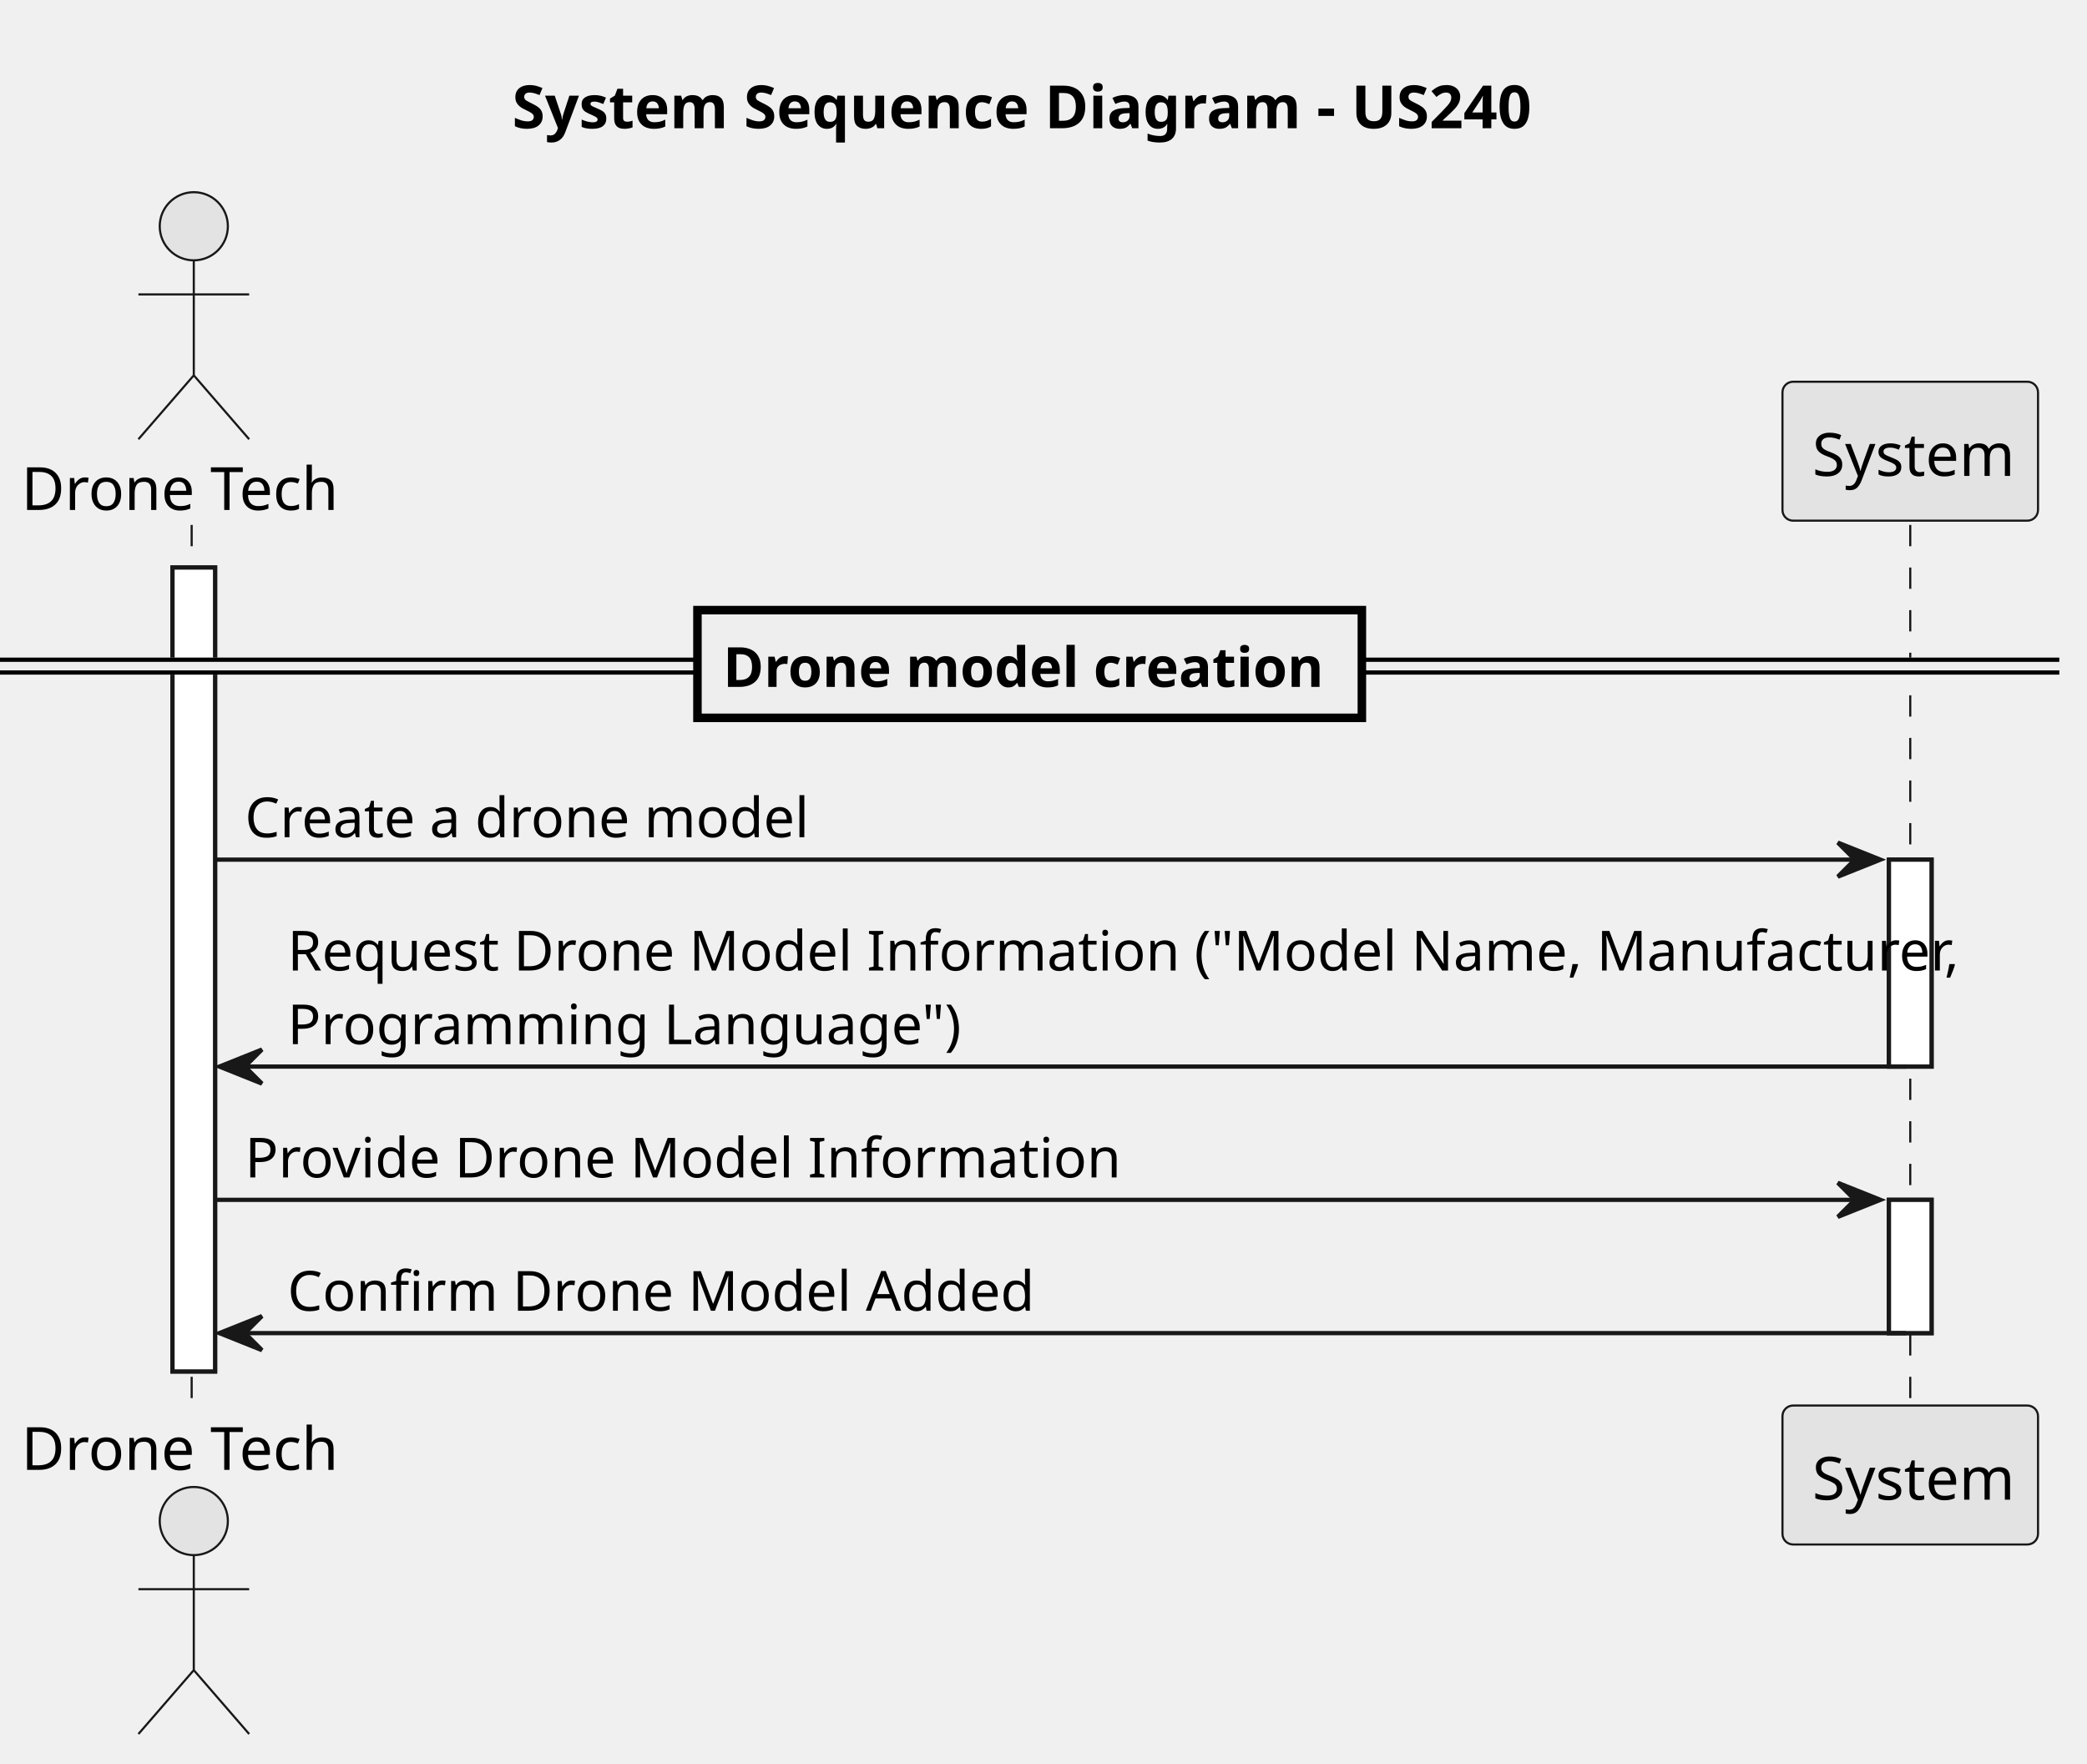
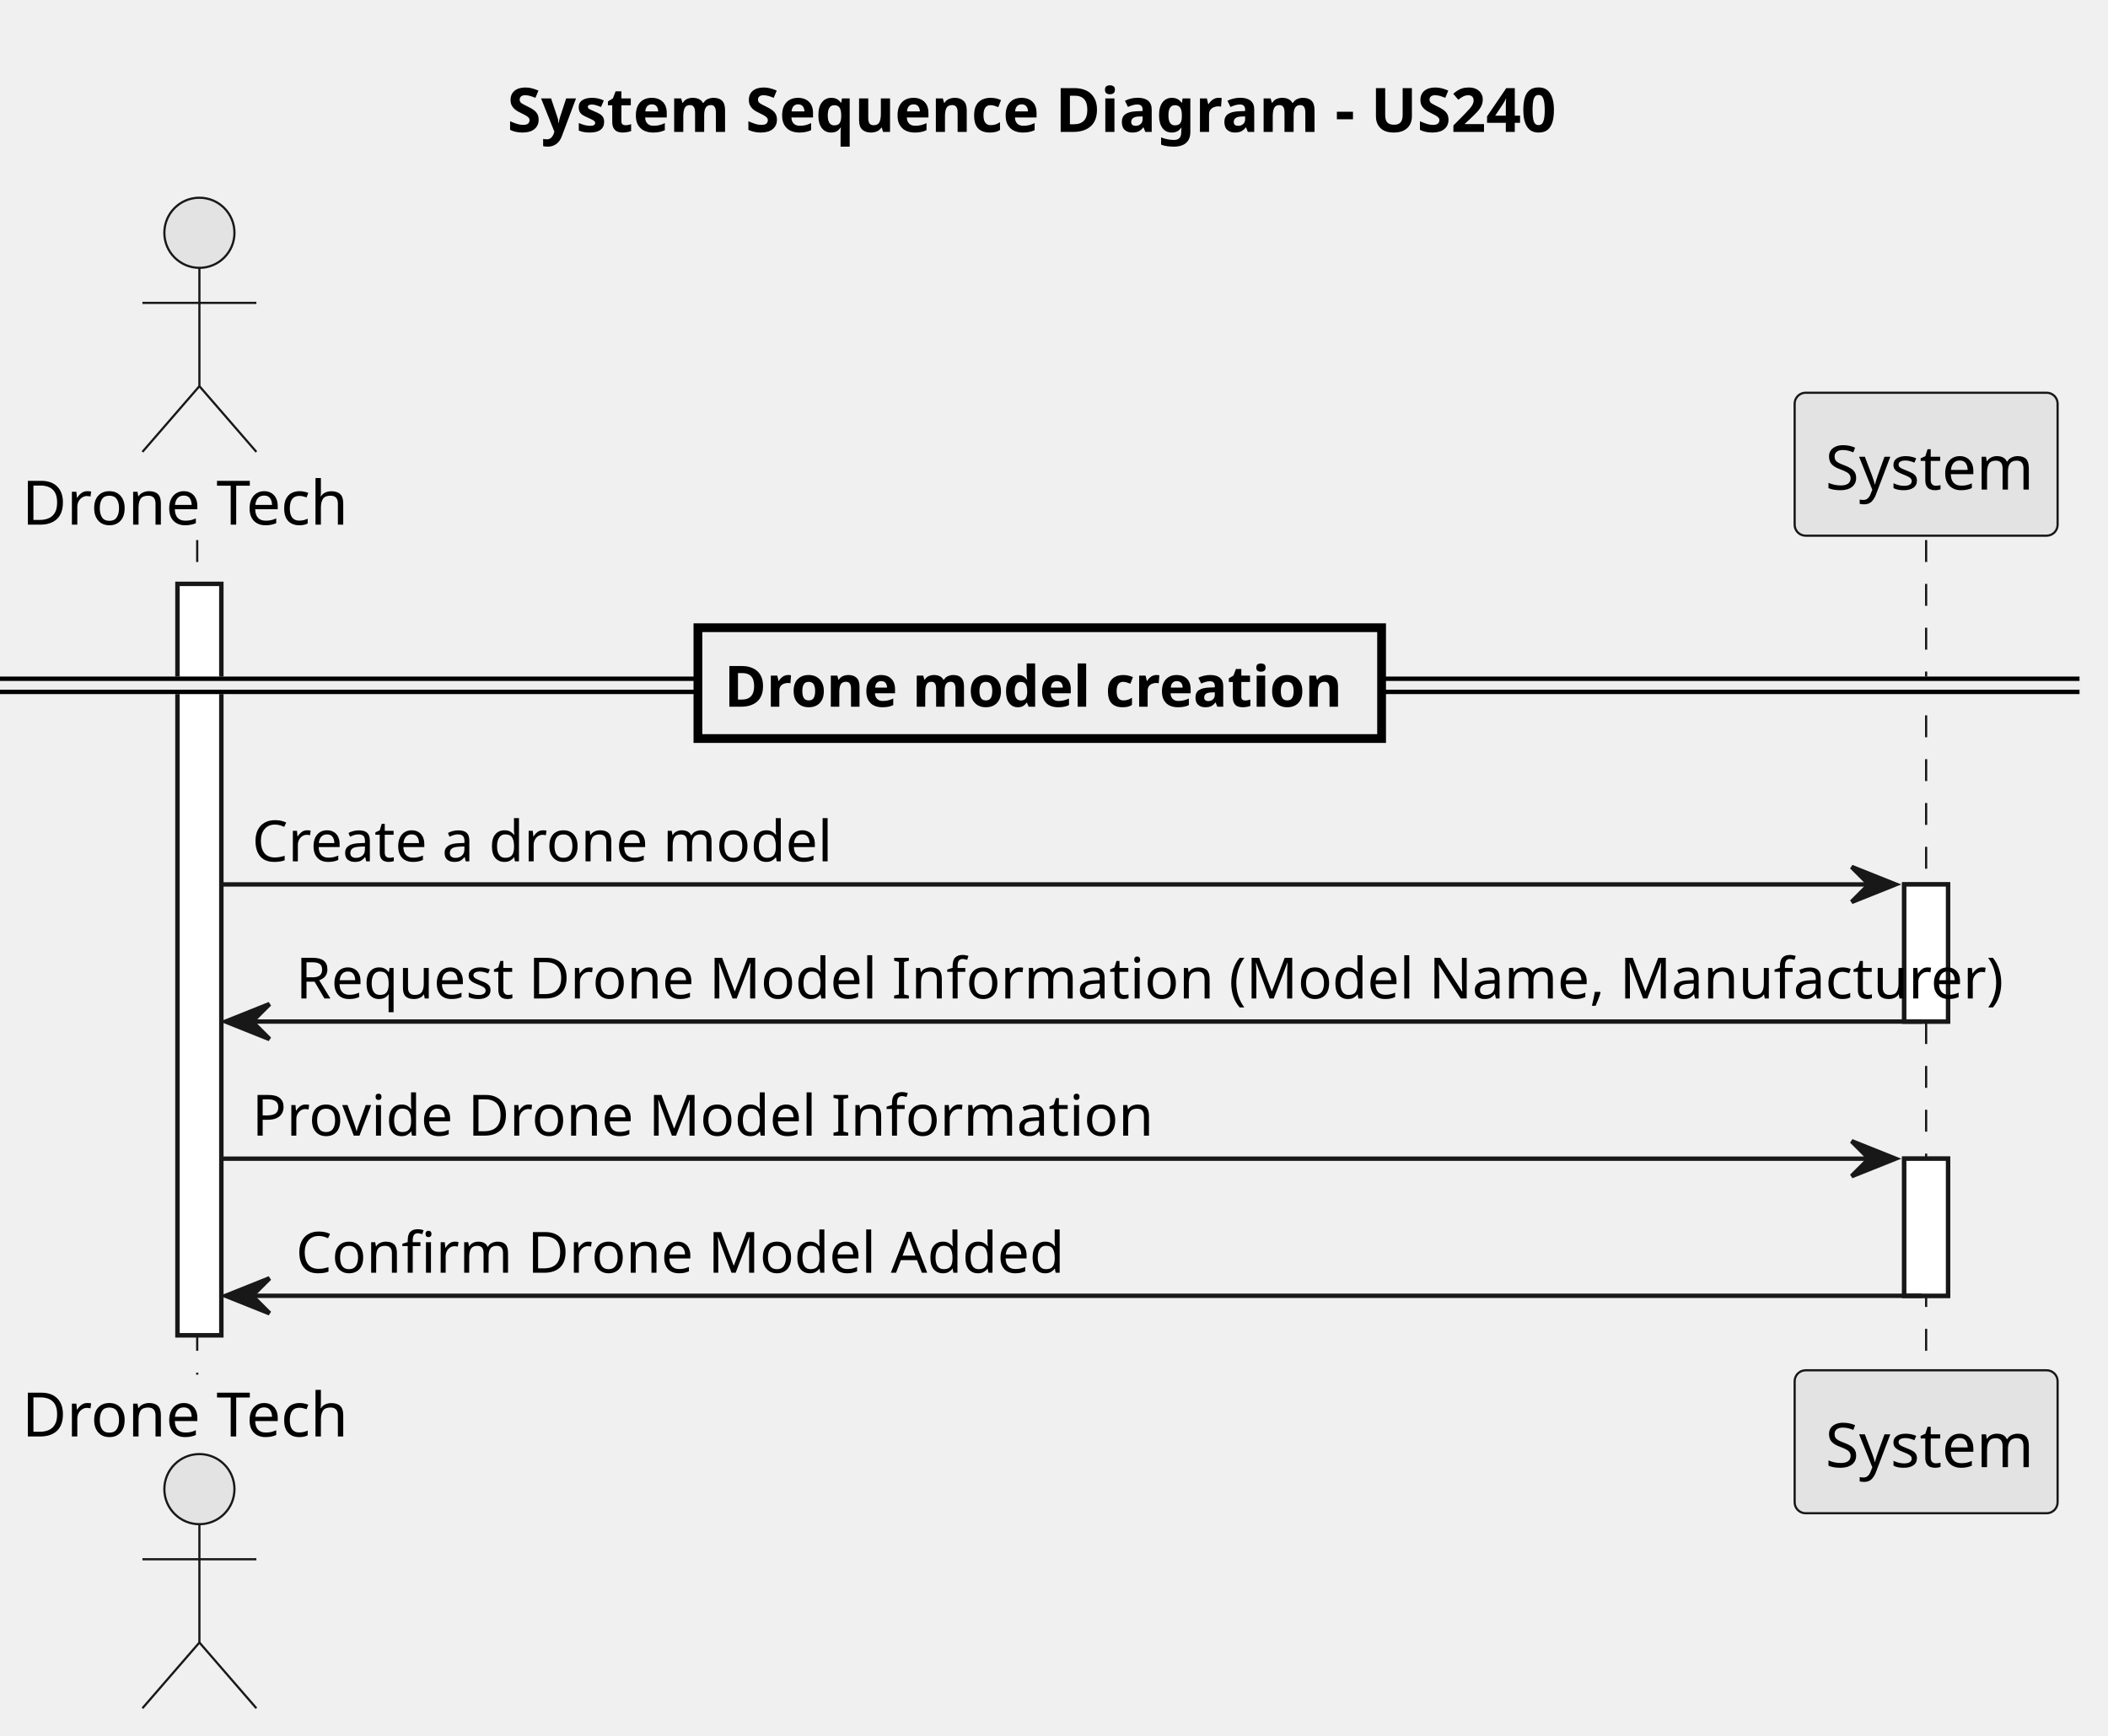
- <svg xmlns="http://www.w3.org/2000/svg" contentStyleType="text/css" height="414px" preserveAspectRatio="none" style="width:490px;height:414px;background:#FFFFFF;" version="1.1" viewBox="0 0 490 414" width="490px" zoomAndPan="magnify">
+ <svg xmlns="http://www.w3.org/2000/svg" contentStyleType="text/css" height="396px" preserveAspectRatio="none" style="width:481px;height:396px;background:#FFFFFF;" version="1.1" viewBox="0 0 481 396" width="481px" zoomAndPan="magnify">
  <defs />
  <g>
-     <text fill="#000000" font-family="sans-serif" font-size="14" font-weight="bold" lengthAdjust="spacing" textLength="242" x="120.25" y="30.107">System Sequence Diagram - US240</text>
-     <rect fill="#FFFFFF" height="188.746" style="stroke:#181818;stroke-width:1.0;" width="10" x="40.5" y="133.242" />
-     <rect fill="#FFFFFF" height="48.582" style="stroke:#181818;stroke-width:1.0;" width="10" x="443.5" y="201.824" />
-     <rect fill="#FFFFFF" height="31.291" style="stroke:#181818;stroke-width:1.0;" width="10" x="443.5" y="281.697" />
-     <line style="stroke:#181818;stroke-width:0.5;stroke-dasharray:5.0,5.0;" x1="45" x2="45" y1="123.242" y2="330.988" />
-     <line style="stroke:#181818;stroke-width:0.5;stroke-dasharray:5.0,5.0;" x1="448.5" x2="448.5" y1="123.242" y2="330.988" />
+     <text fill="#000000" font-family="sans-serif" font-size="14" font-weight="bold" lengthAdjust="spacing" textLength="242" x="115.75" y="30.107">System Sequence Diagram - US240</text>
+     <rect fill="#FFFFFF" height="171.455" style="stroke:#181818;stroke-width:1.0;" width="10" x="40.5" y="133.242" />
+     <rect fill="#FFFFFF" height="31.291" style="stroke:#181818;stroke-width:1.0;" width="10" x="434.5" y="201.824" />
+     <rect fill="#FFFFFF" height="31.291" style="stroke:#181818;stroke-width:1.0;" width="10" x="434.5" y="264.406" />
+     <line style="stroke:#181818;stroke-width:0.5;stroke-dasharray:5.0,5.0;" x1="45" x2="45" y1="123.242" y2="313.697" />
+     <line style="stroke:#181818;stroke-width:0.5;stroke-dasharray:5.0,5.0;" x1="439.5" x2="439.5" y1="123.242" y2="313.697" />
    <text fill="#000000" font-family="sans-serif" font-size="14" lengthAdjust="spacing" textLength="75" x="5" y="119.728">Drone Tech</text>
    <ellipse cx="45.5" cy="53.121" fill="#E3E3E3" rx="8" ry="8" style="stroke:#181818;stroke-width:0.5;" />
    <path d="M45.5,61.121 L45.5,88.121 M32.5,69.121 L58.5,69.121 M45.5,88.121 L32.5,103.121 M45.5,88.121 L58.5,103.121 " fill="none" style="stroke:#181818;stroke-width:0.5;" />
-     <text fill="#000000" font-family="sans-serif" font-size="14" lengthAdjust="spacing" textLength="75" x="5" y="345.096">Drone Tech</text>
-     <ellipse cx="45.5" cy="357.109" fill="#E3E3E3" rx="8" ry="8" style="stroke:#181818;stroke-width:0.5;" />
-     <path d="M45.5,365.109 L45.5,392.109 M32.5,373.109 L58.5,373.109 M45.5,392.109 L32.5,407.109 M45.5,392.109 L58.5,407.109 " fill="none" style="stroke:#181818;stroke-width:0.5;" />
-     <rect fill="#E3E3E3" height="32.621" rx="2.5" ry="2.5" style="stroke:#181818;stroke-width:0.5;" width="60" x="418.5" y="89.621" />
-     <text fill="#000000" font-family="sans-serif" font-size="14" lengthAdjust="spacing" textLength="46" x="425.5" y="111.728">System</text>
-     <rect fill="#E3E3E3" height="32.621" rx="2.5" ry="2.5" style="stroke:#181818;stroke-width:0.5;" width="60" x="418.5" y="329.988" />
-     <text fill="#000000" font-family="sans-serif" font-size="14" lengthAdjust="spacing" textLength="46" x="425.5" y="352.096">System</text>
-     <rect fill="#FFFFFF" height="188.746" style="stroke:#181818;stroke-width:1.0;" width="10" x="40.5" y="133.242" />
-     <rect fill="#FFFFFF" height="48.582" style="stroke:#181818;stroke-width:1.0;" width="10" x="443.5" y="201.824" />
-     <rect fill="#FFFFFF" height="31.291" style="stroke:#181818;stroke-width:1.0;" width="10" x="443.5" y="281.697" />
-     <rect fill="#EEEEEE" height="3" style="stroke:#EEEEEE;stroke-width:1.0;" width="483.5" x="0" y="154.888" />
-     <line style="stroke:#000000;stroke-width:1.0;" x1="0" x2="483.5" y1="154.888" y2="154.888" />
-     <line style="stroke:#000000;stroke-width:1.0;" x1="0" x2="483.5" y1="157.888" y2="157.888" />
-     <rect fill="#EEEEEE" height="25.291" style="stroke:#000000;stroke-width:2.0;" width="156" x="163.75" y="143.242" />
-     <text fill="#000000" font-family="sans-serif" font-size="13" font-weight="bold" lengthAdjust="spacing" textLength="138" x="169.75" y="161.27">Drone model creation</text>
-     <polygon fill="#181818" points="431.5,197.824,441.5,201.824,431.5,205.824,435.5,201.824" style="stroke:#181818;stroke-width:1.0;" />
-     <line style="stroke:#181818;stroke-width:1.0;" x1="50.5" x2="437.5" y1="201.824" y2="201.824" />
+     <text fill="#000000" font-family="sans-serif" font-size="14" lengthAdjust="spacing" textLength="75" x="5" y="327.805">Drone Tech</text>
+     <ellipse cx="45.5" cy="339.818" fill="#E3E3E3" rx="8" ry="8" style="stroke:#181818;stroke-width:0.5;" />
+     <path d="M45.5,347.818 L45.5,374.818 M32.5,355.818 L58.5,355.818 M45.5,374.818 L32.5,389.818 M45.5,374.818 L58.5,389.818 " fill="none" style="stroke:#181818;stroke-width:0.5;" />
+     <rect fill="#E3E3E3" height="32.621" rx="2.5" ry="2.5" style="stroke:#181818;stroke-width:0.5;" width="60" x="409.5" y="89.621" />
+     <text fill="#000000" font-family="sans-serif" font-size="14" lengthAdjust="spacing" textLength="46" x="416.5" y="111.728">System</text>
+     <rect fill="#E3E3E3" height="32.621" rx="2.5" ry="2.5" style="stroke:#181818;stroke-width:0.5;" width="60" x="409.5" y="312.697" />
+     <text fill="#000000" font-family="sans-serif" font-size="14" lengthAdjust="spacing" textLength="46" x="416.5" y="334.805">System</text>
+     <rect fill="#FFFFFF" height="171.455" style="stroke:#181818;stroke-width:1.0;" width="10" x="40.5" y="133.242" />
+     <rect fill="#FFFFFF" height="31.291" style="stroke:#181818;stroke-width:1.0;" width="10" x="434.5" y="201.824" />
+     <rect fill="#FFFFFF" height="31.291" style="stroke:#181818;stroke-width:1.0;" width="10" x="434.5" y="264.406" />
+     <rect fill="#EEEEEE" height="3" style="stroke:#EEEEEE;stroke-width:1.0;" width="474.5" x="0" y="154.888" />
+     <line style="stroke:#000000;stroke-width:1.0;" x1="0" x2="474.5" y1="154.888" y2="154.888" />
+     <line style="stroke:#000000;stroke-width:1.0;" x1="0" x2="474.5" y1="157.888" y2="157.888" />
+     <rect fill="#EEEEEE" height="25.291" style="stroke:#000000;stroke-width:2.0;" width="156" x="159.25" y="143.242" />
+     <text fill="#000000" font-family="sans-serif" font-size="13" font-weight="bold" lengthAdjust="spacing" textLength="138" x="165.25" y="161.27">Drone model creation</text>
+     <polygon fill="#181818" points="422.5,197.824,432.5,201.824,422.5,205.824,426.5,201.824" style="stroke:#181818;stroke-width:1.0;" />
+     <line style="stroke:#181818;stroke-width:1.0;" x1="50.5" x2="428.5" y1="201.824" y2="201.824" />
    <text fill="#000000" font-family="sans-serif" font-size="13" lengthAdjust="spacing" textLength="124" x="57.5" y="196.561">Create a drone model</text>
-     <polygon fill="#181818" points="61.5,246.406,51.5,250.406,61.5,254.406,57.5,250.406" style="stroke:#181818;stroke-width:1.0;" />
-     <line style="stroke:#181818;stroke-width:1.0;" x1="55.5" x2="447.5" y1="250.406" y2="250.406" />
-     <text fill="#000000" font-family="sans-serif" font-size="13" lengthAdjust="spacing" textLength="365" x="67.5" y="227.852">Request Drone Model Information ("Model Name, Manufacturer,</text>
-     <text fill="#000000" font-family="sans-serif" font-size="13" lengthAdjust="spacing" textLength="146" x="67.5" y="245.144">Programming Language")</text>
-     <polygon fill="#181818" points="431.5,277.697,441.5,281.697,431.5,285.697,435.5,281.697" style="stroke:#181818;stroke-width:1.0;" />
-     <line style="stroke:#181818;stroke-width:1.0;" x1="50.5" x2="437.5" y1="281.697" y2="281.697" />
-     <text fill="#000000" font-family="sans-serif" font-size="13" lengthAdjust="spacing" textLength="186" x="57.5" y="276.435">Provide Drone Model Information</text>
-     <polygon fill="#181818" points="61.5,308.988,51.5,312.988,61.5,316.988,57.5,312.988" style="stroke:#181818;stroke-width:1.0;" />
-     <line style="stroke:#181818;stroke-width:1.0;" x1="55.5" x2="447.5" y1="312.988" y2="312.988" />
-     <text fill="#000000" font-family="sans-serif" font-size="13" lengthAdjust="spacing" textLength="162" x="67.5" y="307.726">Confirm Drone Model Added</text>
+     <polygon fill="#181818" points="61.5,229.115,51.5,233.115,61.5,237.115,57.5,233.115" style="stroke:#181818;stroke-width:1.0;" />
+     <line style="stroke:#181818;stroke-width:1.0;" x1="55.5" x2="438.5" y1="233.115" y2="233.115" />
+     <text fill="#000000" font-family="sans-serif" font-size="13" lengthAdjust="spacing" textLength="360" x="67.5" y="227.852">Request Drone Model Information (Model Name, Manufacturer)</text>
+     <polygon fill="#181818" points="422.5,260.406,432.5,264.406,422.5,268.406,426.5,264.406" style="stroke:#181818;stroke-width:1.0;" />
+     <line style="stroke:#181818;stroke-width:1.0;" x1="50.5" x2="428.5" y1="264.406" y2="264.406" />
+     <text fill="#000000" font-family="sans-serif" font-size="13" lengthAdjust="spacing" textLength="186" x="57.5" y="259.144">Provide Drone Model Information</text>
+     <polygon fill="#181818" points="61.5,291.697,51.5,295.697,61.5,299.697,57.5,295.697" style="stroke:#181818;stroke-width:1.0;" />
+     <line style="stroke:#181818;stroke-width:1.0;" x1="55.5" x2="438.5" y1="295.697" y2="295.697" />
+     <text fill="#000000" font-family="sans-serif" font-size="13" lengthAdjust="spacing" textLength="162" x="67.5" y="290.435">Confirm Drone Model Added</text>
  </g>
</svg>
